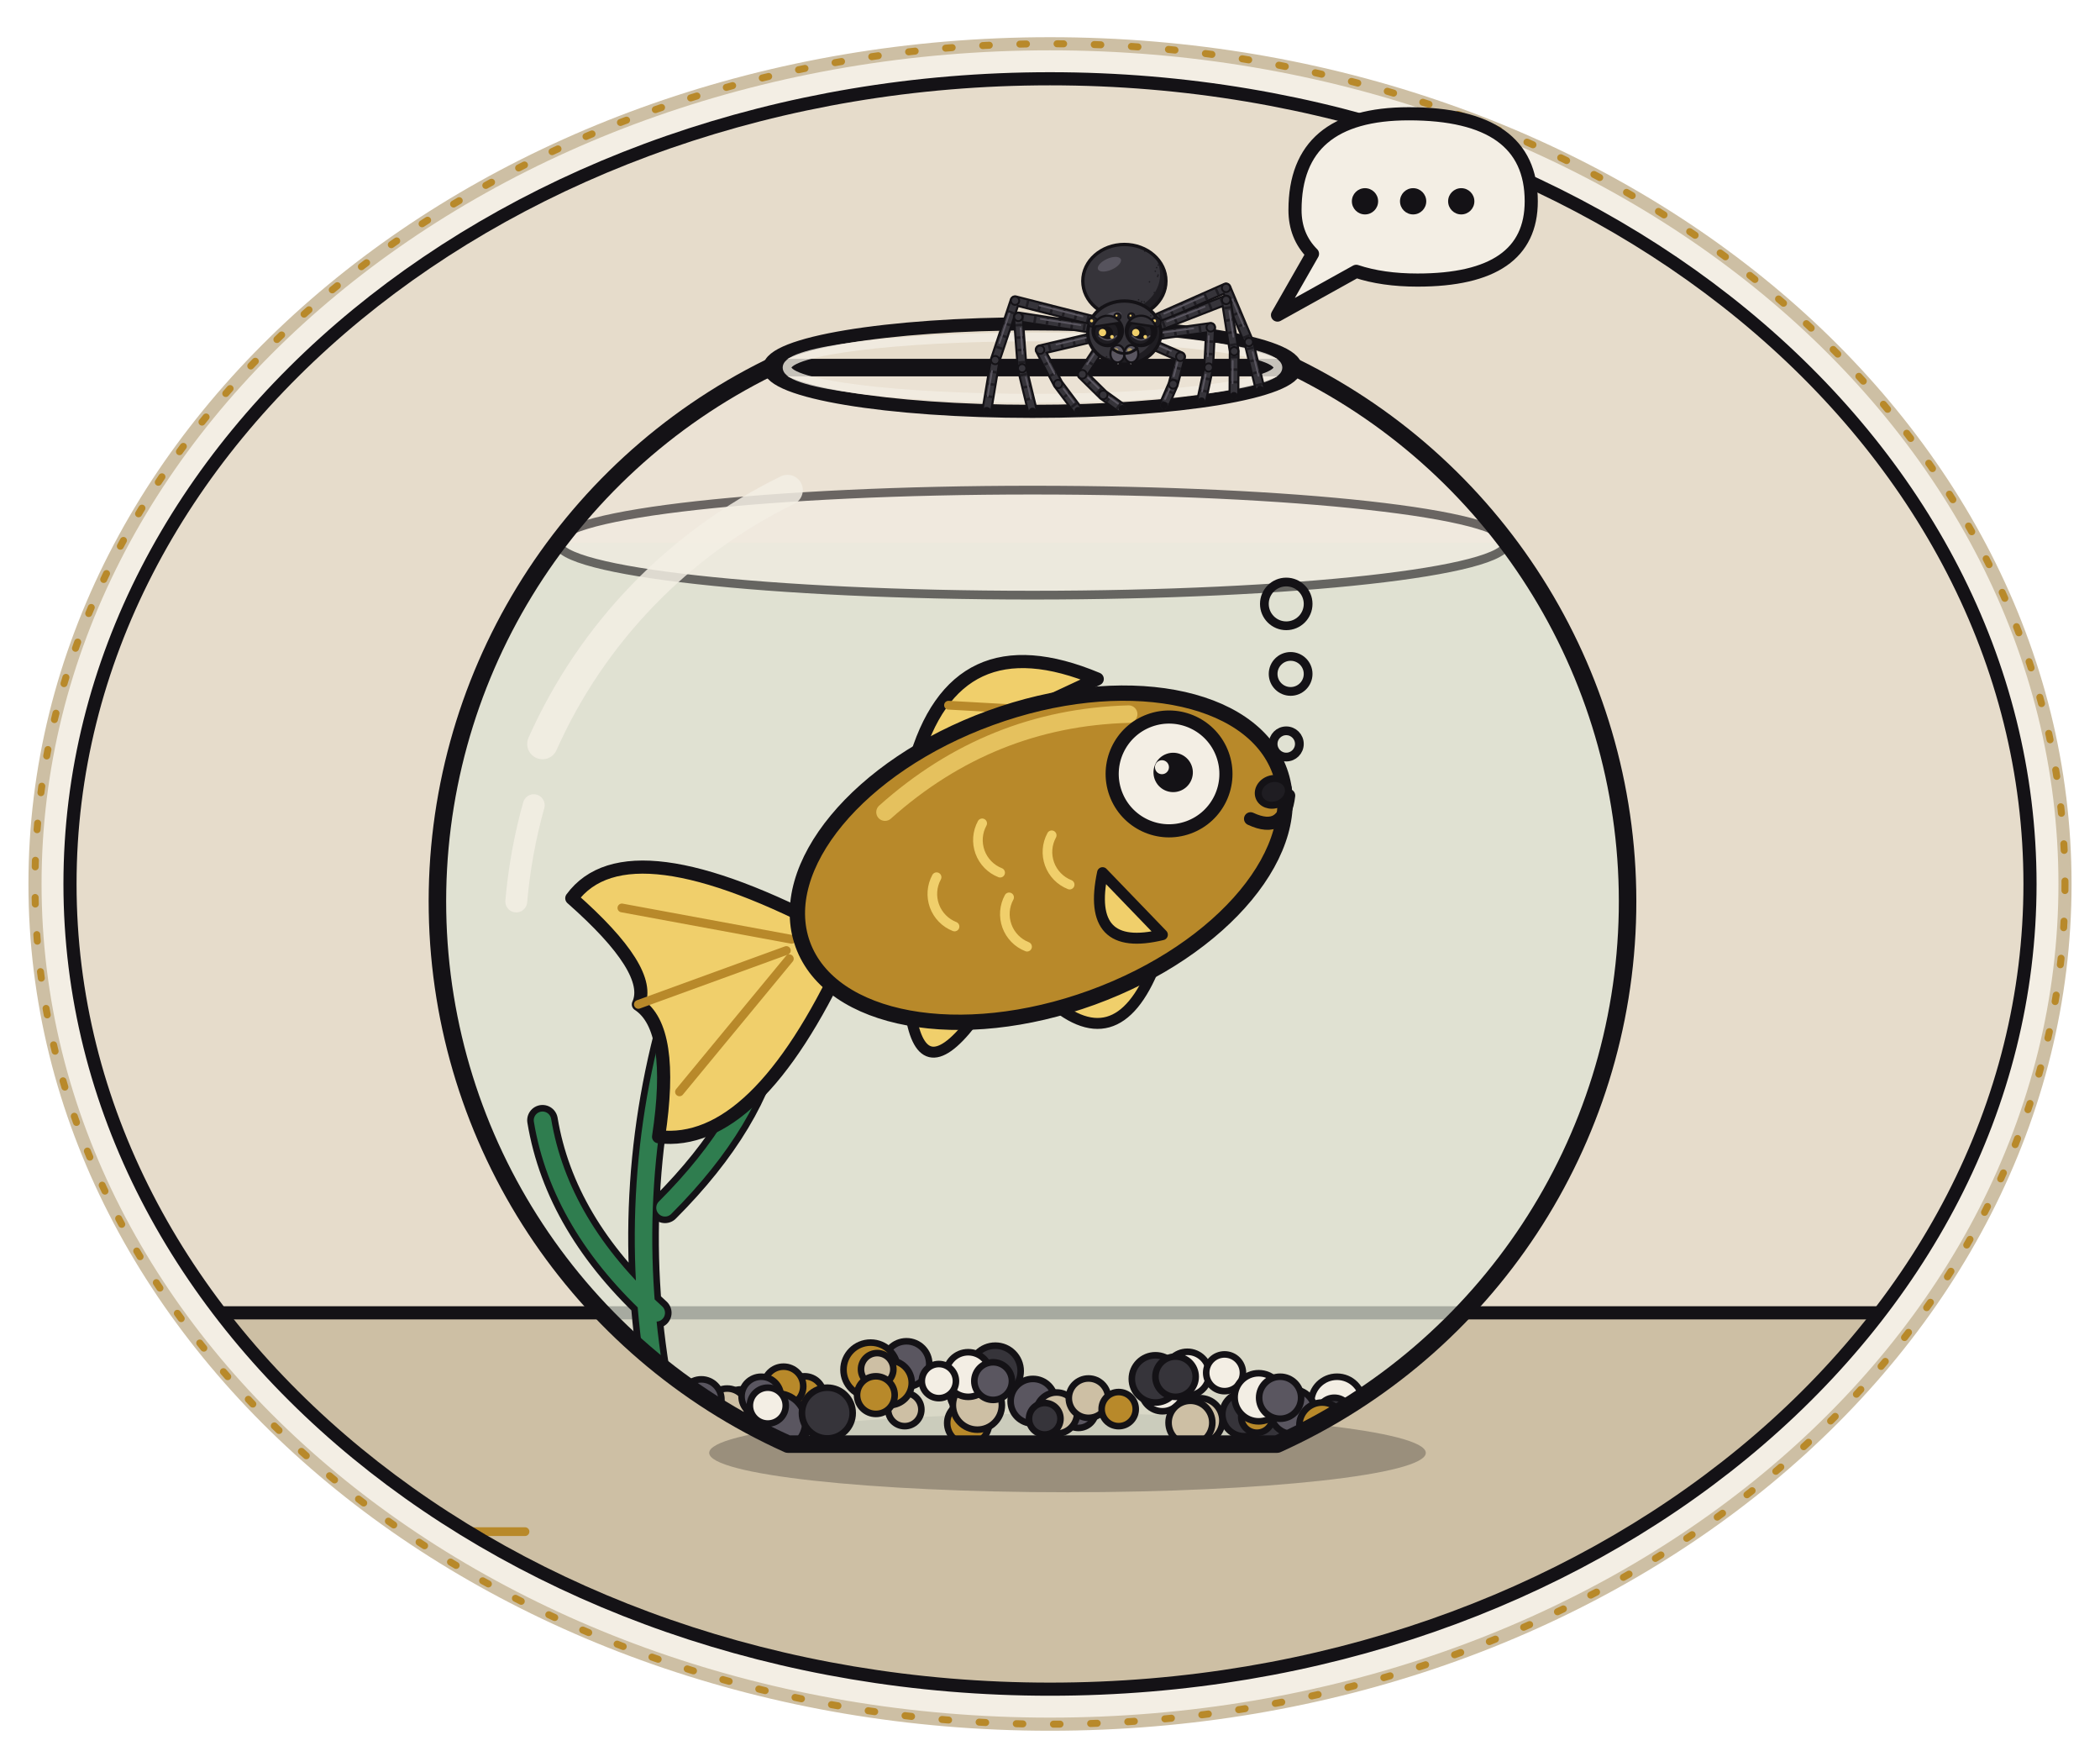
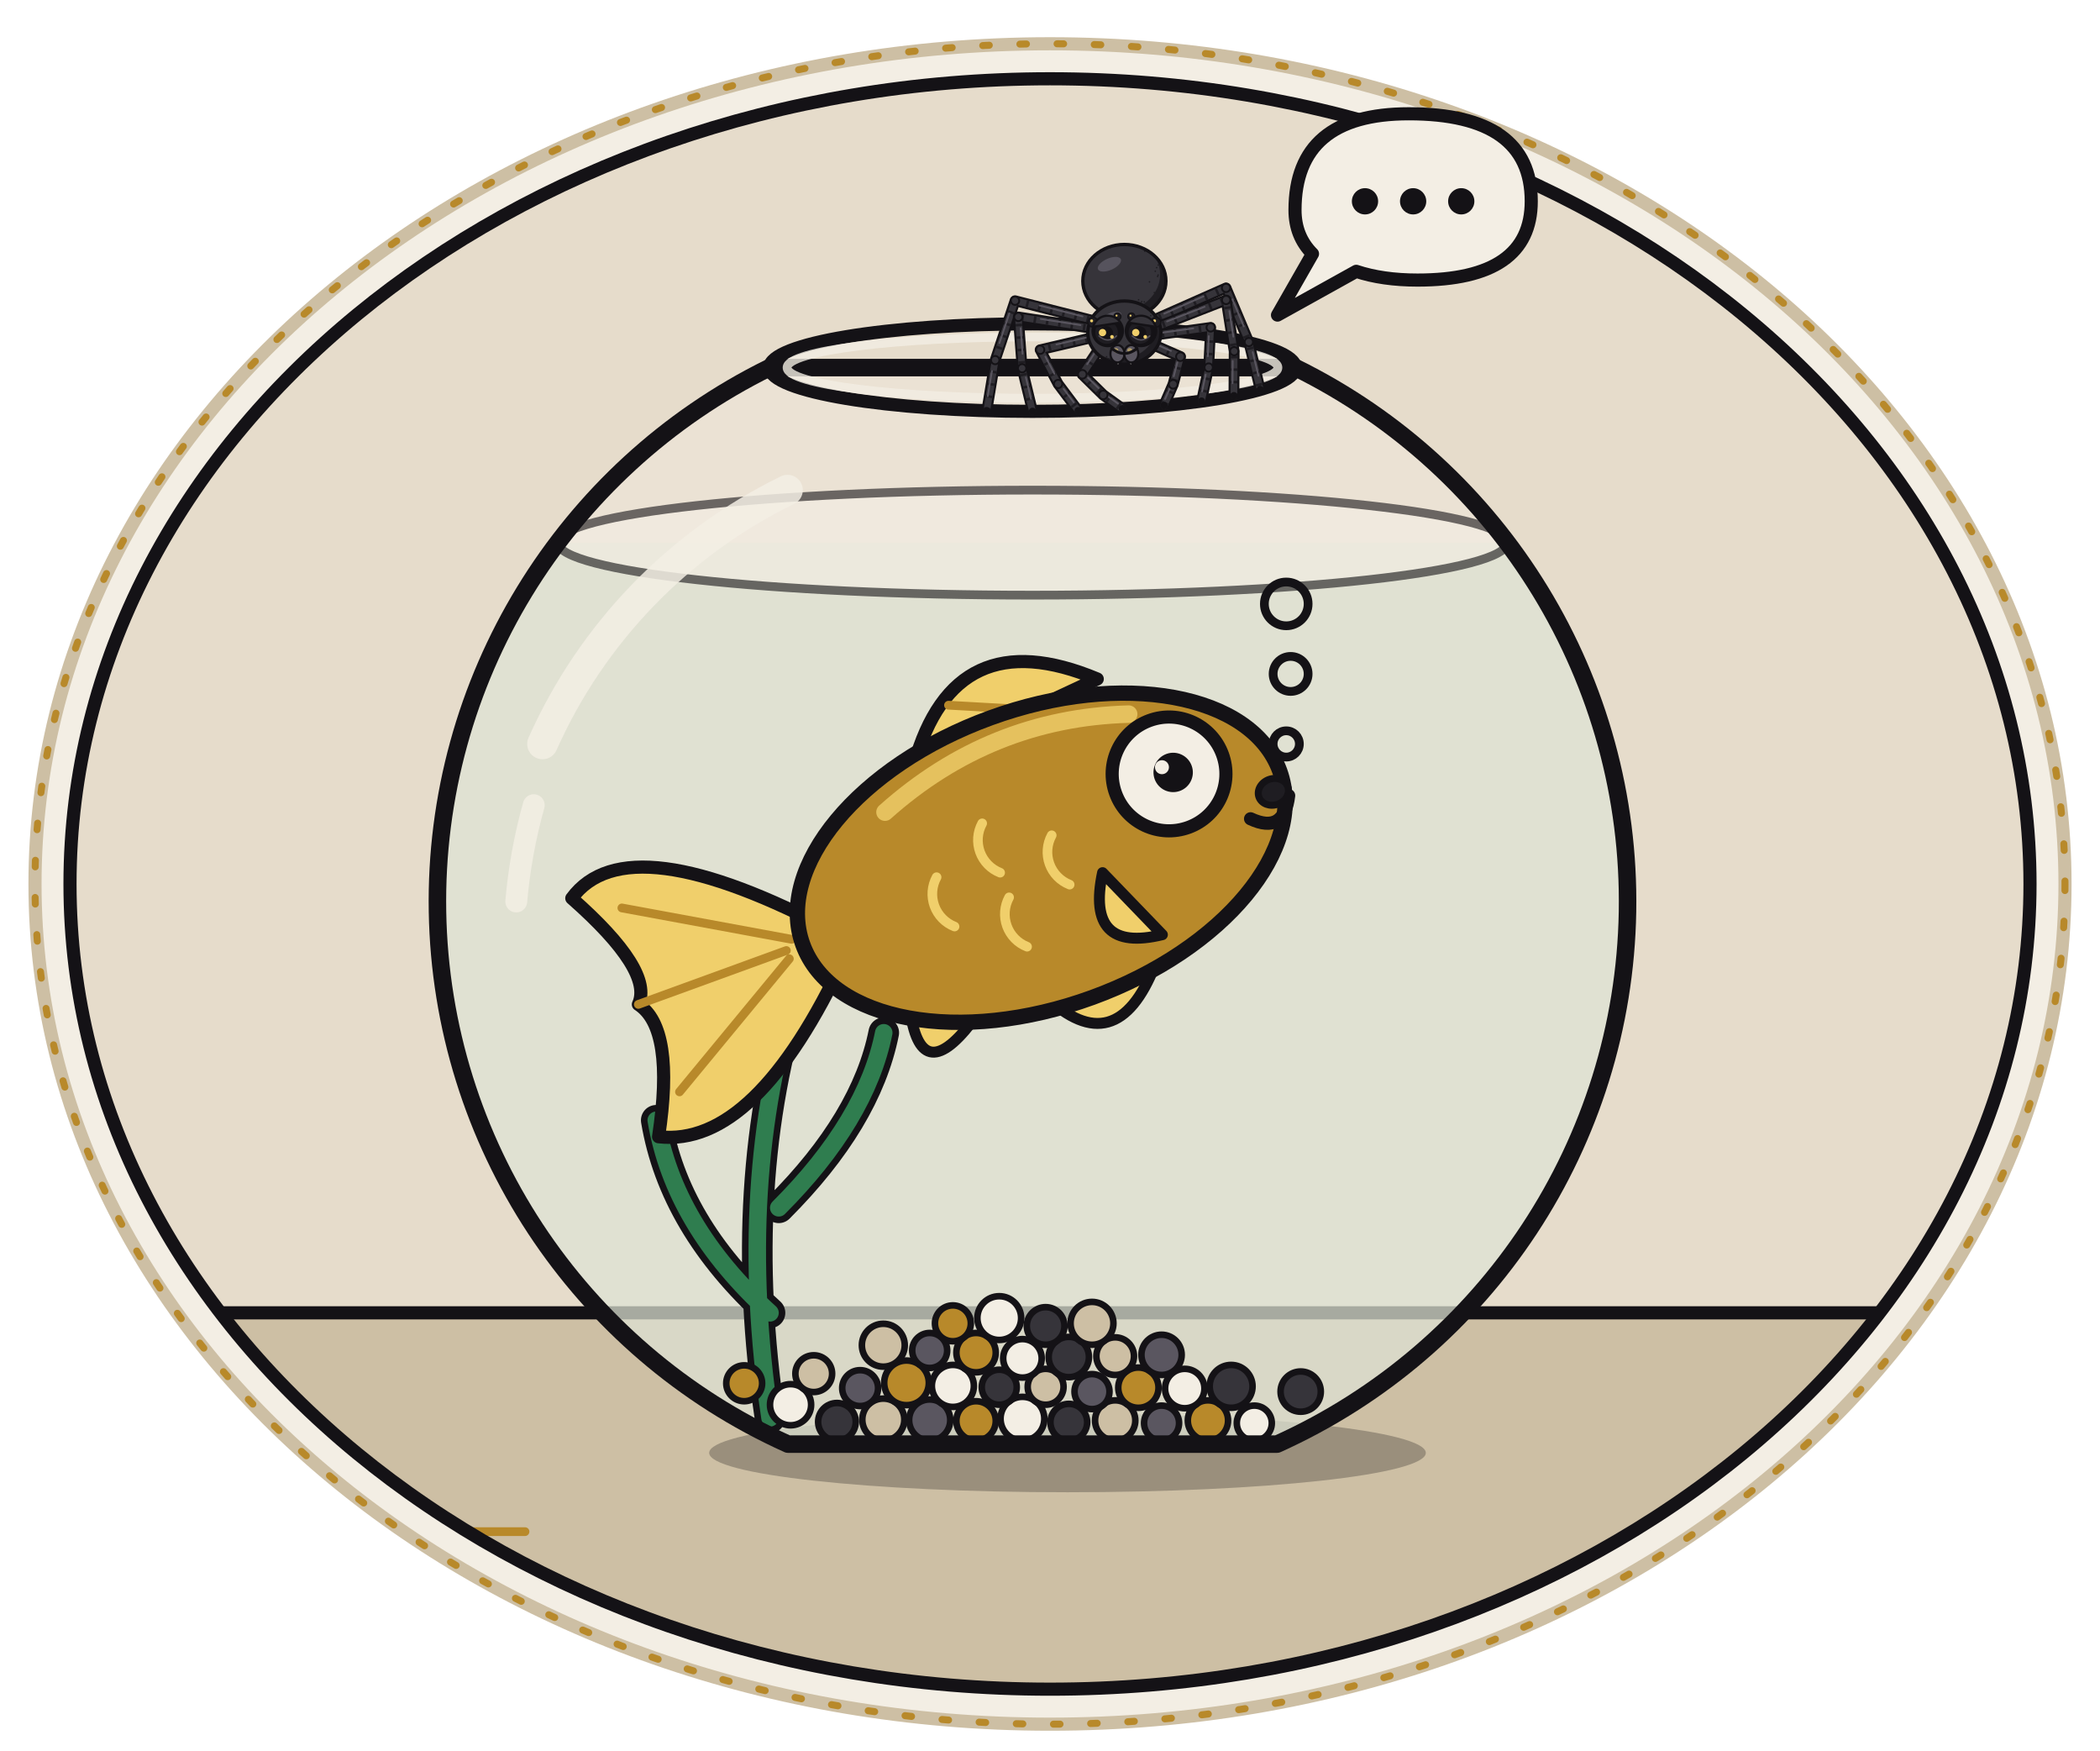
<svg xmlns="http://www.w3.org/2000/svg" viewBox="0 0 480 400" role="img" aria-labelledby="creature-goldfish-title">
  <clipPath id="cr-fish-ov0">
    <ellipse cx="240" cy="202" rx="224" ry="184" fill="#000" />
  </clipPath>
  <ellipse cx="240" cy="202" rx="232" ry="192" fill="#f3eee4" stroke="#cdbfa4" stroke-width="3" />
  <ellipse cx="240" cy="202" rx="224" ry="184" fill="#e6dccb" stroke="#cdbfa4" stroke-width="2.5" />
  <g clip-path="url(#cr-fish-ov0)">
    <path d="M0 300 H480 V400 H0 Z" fill="#cdbfa4" />
    <path d="M0 300 L480 300" stroke="#141216" stroke-width="3" stroke-linecap="round" />
    <path d="M30 350 L120 350" stroke="#b8892a" stroke-width="2" stroke-linecap="round" />
    <path d="M330 372 L440 372" stroke="#b8892a" stroke-width="2" stroke-linecap="round" />
    <ellipse cx="244" cy="332" rx="81.9" ry="9" fill="#141216" opacity="0.28" />
  </g>
  <clipPath id="cr-fish-bowl1">
    <path d="M175.9 84 A136 136 0 0 0 180.1 330 L291.9 330 A136 136 0 0 0 296.1 84 Z" />
  </clipPath>
  <g clip-path="url(#cr-fish-bowl1)">
    <path d="M175.9 84 A136 136 0 0 0 180.1 330 L291.9 330 A136 136 0 0 0 296.1 84 Z" fill="#f3eee4" opacity="0.35" />
    <path d="M0 124 H480 V400 H0 Z" fill="#f3eee4" opacity="0.55" />
    <path d="M0 124 H480 V400 H0 Z" fill="#2f7d4f" opacity="0.08" />
    <ellipse cx="236" cy="124" rx="108.5" ry="12" fill="#f3eee4" stroke="#141216" stroke-width="2" opacity="0.6" />
-     <circle cx="183.9" cy="318.9" r="4.4" fill="#b8892a" stroke="#141216" stroke-width="1.5" />
-     <circle cx="265.7" cy="317.7" r="4.8" fill="#f3eee4" stroke="#141216" stroke-width="1.5" />
-     <circle cx="284.4" cy="323.2" r="5" fill="#36343a" stroke="#141216" stroke-width="1.5" />
-     <circle cx="169.3" cy="321.2" r="3.7" fill="#cdbfa4" stroke="#141216" stroke-width="1.5" />
-     <circle cx="246.5" cy="322.3" r="4" fill="#5a5660" stroke="#141216" stroke-width="1.5" />
-     <circle cx="305" cy="319.7" r="3.8" fill="#b8892a" stroke="#141216" stroke-width="1.5" />
-     <circle cx="179.5" cy="325.6" r="5.2" fill="#f3eee4" stroke="#141216" stroke-width="1.5" />
-     <circle cx="227.5" cy="313.3" r="5.8" fill="#36343a" stroke="#141216" stroke-width="1.5" />
-     <circle cx="166.2" cy="321.9" r="4.6" fill="#cdbfa4" stroke="#141216" stroke-width="1.5" />
-     <circle cx="236.1" cy="320.2" r="5.1" fill="#5a5660" stroke="#141216" stroke-width="1.5" />
-     <circle cx="179.1" cy="316.8" r="4.5" fill="#b8892a" stroke="#141216" stroke-width="1.5" />
-     <circle cx="271.4" cy="313.9" r="5" fill="#f3eee4" stroke="#141216" stroke-width="1.5" />
-     <circle cx="264.1" cy="315.1" r="5.4" fill="#36343a" stroke="#141216" stroke-width="1.5" />
-     <circle cx="206.8" cy="322.1" r="3.8" fill="#cdbfa4" stroke="#141216" stroke-width="1.5" />
-     <circle cx="207.2" cy="311.7" r="5.2" fill="#5a5660" stroke="#141216" stroke-width="1.5" />
-     <circle cx="221.3" cy="325.2" r="4.8" fill="#b8892a" stroke="#141216" stroke-width="1.5" />
-     <circle cx="279.9" cy="313.7" r="4.2" fill="#f3eee4" stroke="#141216" stroke-width="1.5" />
-     <circle cx="290.7" cy="325.2" r="5.1" fill="#36343a" stroke="#141216" stroke-width="1.5" />
-     <circle cx="241.5" cy="322.9" r="4.7" fill="#cdbfa4" stroke="#141216" stroke-width="1.5" />
-     <circle cx="177.6" cy="324.9" r="6.5" fill="#5a5660" stroke="#141216" stroke-width="1.5" />
-     <circle cx="287.3" cy="323.8" r="3.6" fill="#b8892a" stroke="#141216" stroke-width="1.5" />
-     <circle cx="305.6" cy="320.5" r="5.9" fill="#f3eee4" stroke="#141216" stroke-width="1.5" />
-     <circle cx="220.8" cy="318.9" r="3.6" fill="#36343a" stroke="#141216" stroke-width="1.5" />
-     <circle cx="223.4" cy="321.1" r="5.6" fill="#cdbfa4" stroke="#141216" stroke-width="1.5" />
-     <circle cx="160.3" cy="319.8" r="4.6" fill="#5a5660" stroke="#141216" stroke-width="1.5" />
-     <circle cx="199" cy="313" r="6.2" fill="#b8892a" stroke="#141216" stroke-width="1.5" />
-     <circle cx="287.7" cy="319.3" r="5.5" fill="#f3eee4" stroke="#141216" stroke-width="1.5" />
-     <circle cx="305" cy="323.2" r="3.8" fill="#36343a" stroke="#141216" stroke-width="1.5" />
-     <circle cx="248.8" cy="319.5" r="4.5" fill="#cdbfa4" stroke="#141216" stroke-width="1.5" />
-     <circle cx="295.5" cy="322.6" r="5.1" fill="#5a5660" stroke="#141216" stroke-width="1.5" />
-     <circle cx="203.3" cy="316" r="5.1" fill="#b8892a" stroke="#141216" stroke-width="1.5" />
-     <circle cx="221.3" cy="314.1" r="5.1" fill="#f3eee4" stroke="#141216" stroke-width="1.5" />
-     <circle cx="268.7" cy="314.6" r="4.6" fill="#36343a" stroke="#141216" stroke-width="1.5" />
-     <circle cx="200.5" cy="312.9" r="3.7" fill="#cdbfa4" stroke="#141216" stroke-width="1.5" />
-     <circle cx="174" cy="319.1" r="4.5" fill="#5a5660" stroke="#141216" stroke-width="1.5" />
-     <circle cx="302.2" cy="325.7" r="5.2" fill="#b8892a" stroke="#141216" stroke-width="1.5" />
-     <circle cx="214.6" cy="315.6" r="3.9" fill="#f3eee4" stroke="#141216" stroke-width="1.5" />
-     <circle cx="189.1" cy="322.9" r="5.8" fill="#36343a" stroke="#141216" stroke-width="1.5" />
-     <circle cx="274.3" cy="324.6" r="5.1" fill="#cdbfa4" stroke="#141216" stroke-width="1.5" />
-     <circle cx="227" cy="315.6" r="4.3" fill="#5a5660" stroke="#141216" stroke-width="1.5" />
-     <circle cx="200.2" cy="318.8" r="4.3" fill="#b8892a" stroke="#141216" stroke-width="1.5" />
-     <circle cx="175.5" cy="321.2" r="4.1" fill="#f3eee4" stroke="#141216" stroke-width="1.5" />
-     <circle cx="238.8" cy="324.2" r="3.6" fill="#36343a" stroke="#141216" stroke-width="1.5" />
-     <circle cx="272.1" cy="325.1" r="5" fill="#cdbfa4" stroke="#141216" stroke-width="1.5" />
-     <circle cx="292.6" cy="319.4" r="4.8" fill="#5a5660" stroke="#141216" stroke-width="1.5" />
-     <circle cx="255.7" cy="322" r="3.9" fill="#b8892a" stroke="#141216" stroke-width="1.5" />
-     <path d="M150 316 Q142 270 156 226 M150 300 Q128 280 124 256 M152 276 Q172 256 176 236" fill="none" stroke="#141216" stroke-width="7" stroke-linecap="round" stroke-linejoin="round" />
-     <path d="M150 316 Q142 270 156 226 M150 300 Q128 280 124 256 M152 276 Q172 256 176 236" fill="none" stroke="#2f7d4f" stroke-width="4" stroke-linecap="round" stroke-linejoin="round" />
+     <path d="M176 324 Q168 270 182 226 M176 300 Q154 280 150 256 M178 276 Q198 256 202 236" fill="none" stroke="#141216" stroke-width="7" stroke-linecap="round" stroke-linejoin="round" />
+     <path d="M176 324 Q168 270 182 226 M176 300 Q154 280 150 256 M178 276 Q198 256 202 236" fill="none" stroke="#2f7d4f" stroke-width="4" stroke-linecap="round" stroke-linejoin="round" />
+     <circle cx="170.1" cy="316.1" r="4.1" fill="#b8892a" stroke="#141216" stroke-width="1.5" />
+     <circle cx="180.7" cy="321" r="4.7" fill="#f3eee4" stroke="#141216" stroke-width="1.5" />
+     <circle cx="191.3" cy="324.9" r="4.3" fill="#36343a" stroke="#141216" stroke-width="1.5" />
+     <circle cx="201.9" cy="324.4" r="4.8" fill="#cdbfa4" stroke="#141216" stroke-width="1.5" />
+     <circle cx="212.5" cy="324.5" r="4.7" fill="#5a5660" stroke="#141216" stroke-width="1.5" />
+     <circle cx="223.1" cy="324.7" r="4.5" fill="#b8892a" stroke="#141216" stroke-width="1.5" />
+     <circle cx="233.7" cy="324.2" r="5" fill="#f3eee4" stroke="#141216" stroke-width="1.5" />
+     <circle cx="244.3" cy="325" r="4.2" fill="#36343a" stroke="#141216" stroke-width="1.5" />
+     <circle cx="254.9" cy="324.6" r="4.6" fill="#cdbfa4" stroke="#141216" stroke-width="1.5" />
+     <circle cx="265.5" cy="325.2" r="4" fill="#5a5660" stroke="#141216" stroke-width="1.5" />
+     <circle cx="276.1" cy="324.6" r="4.6" fill="#b8892a" stroke="#141216" stroke-width="1.5" />
+     <circle cx="286.7" cy="325.2" r="4" fill="#f3eee4" stroke="#141216" stroke-width="1.5" />
+     <circle cx="297.3" cy="318" r="4.6" fill="#36343a" stroke="#141216" stroke-width="1.5" />
+     <circle cx="186" cy="313.9" r="4.2" fill="#cdbfa4" stroke="#141216" stroke-width="1.5" />
+     <circle cx="196.6" cy="317.2" r="4.1" fill="#5a5660" stroke="#141216" stroke-width="1.5" />
+     <circle cx="207.2" cy="316" r="5.1" fill="#b8892a" stroke="#141216" stroke-width="1.5" />
+     <circle cx="217.8" cy="316.7" r="4.8" fill="#f3eee4" stroke="#141216" stroke-width="1.5" />
+     <circle cx="228.4" cy="317" r="4" fill="#36343a" stroke="#141216" stroke-width="1.5" />
+     <circle cx="239" cy="316.9" r="4.1" fill="#cdbfa4" stroke="#141216" stroke-width="1.5" />
+     <circle cx="249.6" cy="318" r="4" fill="#5a5660" stroke="#141216" stroke-width="1.5" />
+     <circle cx="260.2" cy="317.1" r="4.6" fill="#b8892a" stroke="#141216" stroke-width="1.5" />
+     <circle cx="270.8" cy="317.3" r="4.5" fill="#f3eee4" stroke="#141216" stroke-width="1.5" />
+     <circle cx="281.4" cy="316.8" r="4.9" fill="#36343a" stroke="#141216" stroke-width="1.5" />
+     <circle cx="201.9" cy="307.4" r="4.9" fill="#cdbfa4" stroke="#141216" stroke-width="1.5" />
+     <circle cx="212.5" cy="308.6" r="4" fill="#5a5660" stroke="#141216" stroke-width="1.5" />
+     <circle cx="223.1" cy="309.1" r="4.5" fill="#b8892a" stroke="#141216" stroke-width="1.5" />
+     <circle cx="233.7" cy="310.4" r="4.4" fill="#f3eee4" stroke="#141216" stroke-width="1.5" />
+     <circle cx="244.3" cy="310.1" r="4.6" fill="#36343a" stroke="#141216" stroke-width="1.5" />
+     <circle cx="254.9" cy="309.9" r="4.3" fill="#cdbfa4" stroke="#141216" stroke-width="1.5" />
+     <circle cx="265.5" cy="309.6" r="4.6" fill="#5a5660" stroke="#141216" stroke-width="1.5" />
+     <circle cx="217.8" cy="302.4" r="4.1" fill="#b8892a" stroke="#141216" stroke-width="1.5" />
+     <circle cx="228.4" cy="301.2" r="5" fill="#f3eee4" stroke="#141216" stroke-width="1.5" />
+     <circle cx="239" cy="303" r="4.3" fill="#36343a" stroke="#141216" stroke-width="1.5" />
+     <circle cx="249.6" cy="302.4" r="4.9" fill="#cdbfa4" stroke="#141216" stroke-width="1.5" />
    <g transform="translate(238 196) rotate(-20)">
      <path d="M-50 0 Q-86 -40 -104 -28 Q-92 -6 -98 0 Q-92 8 -104 30 Q-84 40 -50 6 Z" fill="#f0cf6b" stroke="#141216" stroke-width="3" stroke-linecap="round" stroke-linejoin="round" />
      <path d="M-60 -2 L-94 -22 M-62 2 L-96 22 M-62 0 L-98 0" fill="none" stroke="#b8892a" stroke-width="2" stroke-linecap="round" stroke-linejoin="round" />
      <path d="M-20 -30 Q0 -58 26 -34 Z" fill="#f0cf6b" stroke="#141216" stroke-width="3" stroke-linecap="round" stroke-linejoin="round" />
      <path d="M-8 -40 L6 -34" fill="none" stroke="#b8892a" stroke-width="2" stroke-linecap="round" stroke-linejoin="round" />
      <path d="M-10 30 Q0 50 16 32 Z M-40 22 Q-44 40 -28 30 Z" fill="#f0cf6b" stroke="#141216" stroke-width="2.5" stroke-linecap="round" stroke-linejoin="round" />
      <ellipse cx="0" cy="0" rx="58" ry="34" fill="#b8892a" stroke="#141216" stroke-width="3.5" />
      <path d="M-30 -22 Q0 -34 30 -24" fill="none" stroke="#f0cf6b" stroke-width="4" stroke-linecap="round" stroke-linejoin="round" opacity="0.8" />
      <path d="M-24 -4 a8 8 0 0 0 0 12 M-10 -12 a8 8 0 0 0 0 12 M-10 6 a8 8 0 0 0 0 12 M4 -4 a8 8 0 0 0 0 12" fill="none" stroke="#f0cf6b" stroke-width="2.2" stroke-linecap="round" stroke-linejoin="round" />
      <path d="M12 8 Q2 24 20 26 Z" fill="#f0cf6b" stroke="#141216" stroke-width="2.5" stroke-linecap="round" stroke-linejoin="round" />
      <circle cx="34" cy="-8" r="13" fill="#f3eee4" stroke="#141216" stroke-width="3" />
      <circle cx="35" cy="-8" r="4.5" fill="#141216" />
      <circle cx="33" cy="-10" r="1.6" fill="#f3eee4" />
      <path d="M48 8 Q54 14 58 6" fill="none" stroke="#141216" stroke-width="3" stroke-linecap="round" stroke-linejoin="round" />
      <ellipse cx="55" cy="4" rx="3.5" ry="3" fill="#1f1d22" stroke="#141216" stroke-width="1.6" />
    </g>
    <circle cx="294" cy="170" r="3" fill="none" stroke="#141216" stroke-width="2" />
    <circle cx="295" cy="154" r="4" fill="none" stroke="#141216" stroke-width="2" />
    <circle cx="294" cy="138" r="5" fill="none" stroke="#141216" stroke-width="2" />
  </g>
  <path d="M175.9 84 A136 136 0 0 0 180.1 330 L291.9 330 A136 136 0 0 0 296.1 84 Z" fill="none" stroke="#141216" stroke-width="4" stroke-linecap="round" stroke-linejoin="round" />
  <ellipse cx="236" cy="84" rx="60.1" ry="10" fill="none" stroke="#141216" stroke-width="3" />
  <ellipse cx="236" cy="84" rx="56.1" ry="7" fill="none" stroke="#f3eee4" stroke-width="2" opacity="0.8" />
  <path d="M124 170 A118 118 0 0 1 180 112" fill="none" stroke="#f3eee4" stroke-width="7" stroke-linecap="round" stroke-linejoin="round" opacity="0.85" />
  <path d="M118 206 A120 120 0 0 1 122 184" fill="none" stroke="#f3eee4" stroke-width="5" stroke-linecap="round" stroke-linejoin="round" opacity="0.85" />
  <ellipse cx="240" cy="202" rx="224" ry="184" fill="none" stroke="#141216" stroke-width="3" />
  <ellipse cx="240" cy="202" rx="232" ry="192" fill="none" stroke="#b8892a" stroke-width="1.6" stroke-dasharray="1.5 7" stroke-linecap="round" />
  <g transform="translate(257 76) rotate(0) scale(0.19 0.19)">
    <g transform="rotate(0 0 -62)">
      <clipPath id="cr-fish-c2">
        <ellipse cx="0" cy="-62" rx="50" ry="44" fill="#000" />
      </clipPath>
      <ellipse cx="0" cy="-62" rx="50" ry="44" fill="#1f1d22" />
      <g clip-path="url(#cr-fish-c2)">
        <ellipse cx="-8" cy="-69.9" rx="51" ry="44.9" fill="#36343a" />
        <path d="M23.9 -36.9h0M36 -48.1h0M24.5 -97.9h0M5 -29.3h0M-25.9 -30.8h0M30.2 -61h0M40 -67.5h0M40.6 -69.2h0M37.2 -73.8h0M19.5 -35.4h0M-27.3 -31.3h0M-28.1 -30.4h0M-18.5 -33.8h0M17.1 -39.4h0M40.7 -81.2h0M20.8 -37.3h0M38.8 -78.1h0" stroke="#1f1d22" stroke-width="1.9" stroke-linecap="round" />
        <ellipse cx="-18" cy="-82.2" rx="15" ry="7" fill="#5a5660" transform="rotate(-24 -18 -82.2)" opacity="0.9" />
      </g>
      <ellipse cx="0" cy="-62" rx="50" ry="44" fill="none" stroke="#141216" stroke-width="4" />
    </g>
    <g>
      <path d="M28 -12 L122.3 -53.7 L149.7 11.4 L163.4 68.4" fill="none" stroke="#141216" stroke-width="13" stroke-linecap="round" stroke-linejoin="round" />
      <path d="M28 -12 L122.3 -53.7 L149.7 11.4 L163.4 68.4" fill="none" stroke="#36343a" stroke-width="8" stroke-linecap="round" stroke-linejoin="round" />
      <path d="M28 -12 L122.3 -53.7 L149.7 11.4 L163.4 68.4" fill="none" stroke="#1f1d22" stroke-width="8" stroke-dasharray="3 12" stroke-linejoin="round" />
      <path d="M48 -22.8 L95.2 -43.6M130 -40 L143.6 -7.5M154.4 23.5 L161.3 52" stroke="#5a5660" stroke-width="2.1" stroke-linecap="round" fill="none" />
      <circle cx="122.3" cy="-53.7" r="5" fill="#36343a" stroke="#141216" stroke-width="2.2" />
      <circle cx="149.7" cy="11.4" r="5" fill="#36343a" stroke="#141216" stroke-width="2.2" />
      <circle cx="163.4" cy="68.4" r="4.4" fill="#141216" />
    </g>
    <g>
      <path d="M-28 -12 L-131.5 -38.3 L-155.4 33.1 L-165.5 93.9" fill="none" stroke="#141216" stroke-width="13" stroke-linecap="round" stroke-linejoin="round" />
      <path d="M-28 -12 L-131.5 -38.3 L-155.4 33.1 L-165.5 93.9" fill="none" stroke="#36343a" stroke-width="8" stroke-linecap="round" stroke-linejoin="round" />
      <path d="M-28 -12 L-131.5 -38.3 L-155.4 33.1 L-165.5 93.9" fill="none" stroke="#1f1d22" stroke-width="8" stroke-dasharray="3 12" stroke-linejoin="round" />
      <path d="M-50.3 -19.5 L-102.1 -32.6M-138.4 -23.1 L-150.3 12.6M-159.3 46.2 L-164.4 76.6" stroke="#5a5660" stroke-width="2.1" stroke-linecap="round" fill="none" />
      <circle cx="-131.5" cy="-38.3" r="5" fill="#36343a" stroke="#141216" stroke-width="2.2" />
      <circle cx="-155.4" cy="33.1" r="5" fill="#36343a" stroke="#141216" stroke-width="2.2" />
      <circle cx="-165.5" cy="93.9" r="4.4" fill="#141216" />
    </g>
    <g>
      <path d="M32 -4 L122.4 -39.2 L132.1 22.4 L131.8 75.9" fill="none" stroke="#141216" stroke-width="13" stroke-linecap="round" stroke-linejoin="round" />
      <path d="M32 -4 L122.4 -39.2 L132.1 22.4 L131.8 75.9" fill="none" stroke="#36343a" stroke-width="8" stroke-linecap="round" stroke-linejoin="round" />
      <path d="M32 -4 L122.4 -39.2 L132.1 22.4 L131.8 75.9" fill="none" stroke="#1f1d22" stroke-width="8" stroke-dasharray="3 12" stroke-linejoin="round" />
      <path d="M51.3 -13.4 L96.5 -31M126.3 -25.9 L131.1 4.9M130.3 34.1 L130.1 60.9" stroke="#5a5660" stroke-width="2.1" stroke-linecap="round" fill="none" />
      <circle cx="122.4" cy="-39.2" r="5" fill="#36343a" stroke="#141216" stroke-width="2.2" />
      <circle cx="132.1" cy="22.4" r="5" fill="#36343a" stroke="#141216" stroke-width="2.2" />
      <circle cx="131.8" cy="75.9" r="4.4" fill="#141216" />
    </g>
    <g>
      <path d="M-32 -4 L-127.6 -18.8 L-123 42.9 L-110.5 94.7" fill="none" stroke="#141216" stroke-width="13" stroke-linecap="round" stroke-linejoin="round" />
      <path d="M-32 -4 L-127.6 -18.8 L-123 42.9 L-110.5 94.7" fill="none" stroke="#36343a" stroke-width="8" stroke-linecap="round" stroke-linejoin="round" />
      <path d="M-32 -4 L-127.6 -18.8 L-123 42.9 L-110.5 94.7" fill="none" stroke="#1f1d22" stroke-width="8" stroke-dasharray="3 12" stroke-linejoin="round" />
      <path d="M-52.8 -9 L-100.6 -16.4M-124.8 -5.3 L-122.5 25.5M-118.5 53.9 L-112.3 79.8" stroke="#5a5660" stroke-width="2.1" stroke-linecap="round" fill="none" />
      <circle cx="-127.6" cy="-18.8" r="5" fill="#36343a" stroke="#141216" stroke-width="2.2" />
      <circle cx="-123" cy="42.9" r="5" fill="#36343a" stroke="#141216" stroke-width="2.2" />
      <circle cx="-110.5" cy="94.7" r="4.4" fill="#141216" />
    </g>
    <g>
      <path d="M30 4 L103.8 -6.2 L101.4 42 L92.8 82.4" fill="none" stroke="#141216" stroke-width="13" stroke-linecap="round" stroke-linejoin="round" />
      <path d="M30 4 L103.8 -6.2 L101.4 42 L92.8 82.4" fill="none" stroke="#36343a" stroke-width="8" stroke-linecap="round" stroke-linejoin="round" />
      <path d="M30 4 L103.8 -6.2 L101.4 42 L92.8 82.4" fill="none" stroke="#1f1d22" stroke-width="8" stroke-dasharray="3 12" stroke-linejoin="round" />
      <path d="M46 0 L82.9 -5.1M101.5 4.3 L100.4 28.4M97.8 50.5 L93.5 70.7" stroke="#5a5660" stroke-width="2.1" stroke-linecap="round" fill="none" />
      <circle cx="103.8" cy="-6.2" r="5" fill="#36343a" stroke="#141216" stroke-width="2.2" />
      <circle cx="101.4" cy="42" r="5" fill="#36343a" stroke="#141216" stroke-width="2.2" />
      <circle cx="92.8" cy="82.4" r="4.4" fill="#141216" />
    </g>
    <g>
      <path d="M-30 4 L-101.3 20.7 L-79.7 61.8 L-55.6 93.9" fill="none" stroke="#141216" stroke-width="13" stroke-linecap="round" stroke-linejoin="round" />
      <path d="M-30 4 L-101.3 20.7 L-79.7 61.8 L-55.6 93.9" fill="none" stroke="#36343a" stroke-width="8" stroke-linecap="round" stroke-linejoin="round" />
      <path d="M-30 4 L-101.3 20.7 L-79.7 61.8 L-55.6 93.9" fill="none" stroke="#1f1d22" stroke-width="8" stroke-dasharray="3 12" stroke-linejoin="round" />
      <path d="M-46.1 6 L-81.7 14.3M-95 28.9 L-84.2 49.5M-73 67.8 L-60.9 83.9" stroke="#5a5660" stroke-width="2.1" stroke-linecap="round" fill="none" />
      <circle cx="-101.3" cy="20.7" r="5" fill="#36343a" stroke="#141216" stroke-width="2.2" />
      <circle cx="-79.7" cy="61.8" r="5" fill="#36343a" stroke="#141216" stroke-width="2.2" />
      <circle cx="-55.6" cy="93.9" r="4.4" fill="#141216" />
    </g>
    <g>
      <path d="M24 10 L67.4 29 L58.7 62.2 L47.6 87.7" fill="none" stroke="#141216" stroke-width="13.4" stroke-linecap="round" stroke-linejoin="round" />
      <path d="M24 10 L67.4 29 L58.7 62.2 L47.6 87.7" fill="none" stroke="#36343a" stroke-width="8.4" stroke-linecap="round" stroke-linejoin="round" />
      <path d="M24 10 L67.4 29 L58.7 62.2 L47.6 87.7" fill="none" stroke="#1f1d22" stroke-width="8.4" stroke-dasharray="3 12" stroke-linejoin="round" />
      <path d="M34.3 12.5 L56 22M63.7 35.9 L59.4 52.5M54.6 67.1 L49 79.8" stroke="#5a5660" stroke-width="2.2" stroke-linecap="round" fill="none" />
      <circle cx="67.4" cy="29" r="5.2" fill="#36343a" stroke="#141216" stroke-width="2.2" />
      <circle cx="58.7" cy="62.2" r="5.2" fill="#36343a" stroke="#141216" stroke-width="2.2" />
      <circle cx="47.6" cy="87.7" r="4.5" fill="#141216" />
    </g>
    <g>
      <path d="M-24 10 L-50.6 50.2 L-25.4 75 L-2.3 91.6" fill="none" stroke="#141216" stroke-width="13.4" stroke-linecap="round" stroke-linejoin="round" />
      <path d="M-24 10 L-50.6 50.2 L-25.4 75 L-2.3 91.6" fill="none" stroke="#36343a" stroke-width="8.4" stroke-linecap="round" stroke-linejoin="round" />
      <path d="M-24 10 L-50.6 50.2 L-25.4 75 L-2.3 91.6" fill="none" stroke="#1f1d22" stroke-width="8.4" stroke-dasharray="3 12" stroke-linejoin="round" />
      <path d="M-31.4 17.8 L-44.7 38M-43.7 54.4 L-31.1 66.7M-19.2 77.1 L-7.7 85.4" stroke="#5a5660" stroke-width="2.2" stroke-linecap="round" fill="none" />
      <circle cx="-50.6" cy="50.2" r="5.2" fill="#36343a" stroke="#141216" stroke-width="2.2" />
      <circle cx="-25.4" cy="75" r="5.2" fill="#36343a" stroke="#141216" stroke-width="2.2" />
      <circle cx="-2.3" cy="91.6" r="4.5" fill="#141216" />
    </g>
    <g transform="rotate(0 0 0)">
      <clipPath id="cr-fish-c3">
        <ellipse cx="0" cy="0" rx="44" ry="38" fill="#000" />
      </clipPath>
      <ellipse cx="0" cy="0" rx="44" ry="38" fill="#1f1d22" />
      <g clip-path="url(#cr-fish-c3)">
        <ellipse cx="-7" cy="-6.8" rx="44.9" ry="38.8" fill="#36343a" />
        <path d="M32 7.8h0M2.7 25.7h0M-21.4 29h0M-6.7 29.6h0M28.8 14.4h0M35.4 -15.9h0M8.3 23.8h0M32.3 3.1h0M32.7 9.9h0M31.8 7.7h0M31.7 -24.5h0M31.7 -20.3h0" stroke="#1f1d22" stroke-width="1.8" stroke-linecap="round" />
        <ellipse cx="-15.8" cy="-17.5" rx="13.2" ry="6.1" fill="#5a5660" transform="rotate(-24 -15.8 -17.5)" opacity="0.9" />
      </g>
      <ellipse cx="0" cy="0" rx="44" ry="38" fill="none" stroke="#141216" stroke-width="4" />
    </g>
    <path d="M-10.6 33.2 l3 8.5 l2.6 -7.6 Z" fill="#f3eee4" stroke="#141216" stroke-width="2" stroke-linecap="round" stroke-linejoin="round" />
    <path d="M10.6 33.2 l-3 8.5 l-2.5 -7.6 Z" fill="#f3eee4" stroke="#141216" stroke-width="2" stroke-linecap="round" stroke-linejoin="round" />
    <ellipse cx="-8.3" cy="25.5" rx="8.5" ry="10.5" fill="#5a5660" stroke="#141216" stroke-width="2.6" />
    <ellipse cx="8.3" cy="25.5" rx="8.5" ry="10.5" fill="#5a5660" stroke="#141216" stroke-width="2.6" />
    <ellipse cx="-10.2" cy="21.3" rx="3" ry="2.7" fill="#f0cf6b" opacity="0.55" />
    <ellipse cx="6.5" cy="21.3" rx="3" ry="2.7" fill="#f0cf6b" opacity="0.55" />
    <circle cx="-8.4" cy="-19.3" r="5" fill="#141216" />
    <circle cx="-8.4" cy="-19.3" r="3.4" fill="#1f1d22" />
    <circle cx="-9.4" cy="-20.4" r="1.2" fill="#f0cf6b" />
    <circle cx="8.4" cy="-19.3" r="5" fill="#141216" />
    <circle cx="8.4" cy="-19.3" r="3.4" fill="#1f1d22" />
    <circle cx="7.4" cy="-20.4" r="1.2" fill="#f0cf6b" />
    <circle cx="-37.8" cy="-12.5" r="6.7" fill="#141216" />
    <circle cx="-37.8" cy="-12.5" r="5.1" fill="#1f1d22" />
    <circle cx="-39.4" cy="-14.1" r="1.8" fill="#f0cf6b" />
    <circle cx="37.9" cy="-12.5" r="6.7" fill="#141216" />
    <circle cx="37.9" cy="-12.5" r="5.1" fill="#1f1d22" />
    <circle cx="36.3" cy="-14.1" r="1.8" fill="#f0cf6b" />
    <circle cx="-20" cy="-2" r="19.6" fill="#141216" />
    <clipPath id="cr-fish-e4">
      <circle cx="-20" cy="-2" r="17" fill="#000" />
    </clipPath>
    <g clip-path="url(#cr-fish-e4)">
      <circle cx="-20" cy="-2" r="17" fill="#141216" />
      <circle cx="-21.4" cy="-0.1" r="13.6" fill="#1f1d22" />
      <circle cx="-22" cy="0.7" r="8.5" fill="#141216" />
      <path d="M-30.5 4.1 Q-20 13.6 -9.5 4.1" fill="none" stroke="#5a5660" stroke-width="1.7" stroke-linecap="round" stroke-linejoin="round" opacity="0.9" />
      <circle cx="-26.3" cy="0" r="4.4" fill="#f0cf6b" />
      <circle cx="-14.9" cy="5.1" r="2.2" fill="#f0cf6b" />
      <path d="M-1.3 -22.4 L-1.3 -12.5 L-38.7 -6.8 L-38.7 -22.4 Z" fill="#36343a" />
      <path d="M-1.3 -12.5 L-38.7 -6.8" fill="none" stroke="#141216" stroke-width="2.72" stroke-linecap="round" stroke-linejoin="round" />
    </g>
    <circle cx="20" cy="-2" r="19.6" fill="#141216" />
    <clipPath id="cr-fish-e5">
      <circle cx="20" cy="-2" r="17" fill="#000" />
    </clipPath>
    <g clip-path="url(#cr-fish-e5)">
      <circle cx="20" cy="-2" r="17" fill="#141216" />
      <circle cx="18.6" cy="-0.1" r="13.6" fill="#1f1d22" />
      <circle cx="18" cy="0.7" r="8.5" fill="#141216" />
      <path d="M9.5 4.1 Q20 13.6 30.5 4.1" fill="none" stroke="#5a5660" stroke-width="1.7" stroke-linecap="round" stroke-linejoin="round" opacity="0.9" />
      <circle cx="13.7" cy="0" r="4.4" fill="#f0cf6b" />
      <circle cx="25.1" cy="5.1" r="2.2" fill="#f0cf6b" />
      <path d="M1.3 -22.4 L1.3 -12.5 L38.7 -6.8 L38.7 -22.4 Z" fill="#36343a" />
      <path d="M1.3 -12.5 L38.7 -6.8" fill="none" stroke="#141216" stroke-width="2.72" stroke-linecap="round" stroke-linejoin="round" />
    </g>
    <path d="M-15.3 19 Q0 31.2 15.3 19" fill="none" stroke="#141216" stroke-width="3.4" stroke-linecap="round" stroke-linejoin="round" />
  </g>
  <path d="M296 48 Q296 26 322 26 Q350 26 350 46 Q350 64 324 64 Q316 64 310 62 L292 72 L300 58 Q296 54 296 48 Z" fill="#f3eee4" stroke="#141216" stroke-width="3" stroke-linecap="round" stroke-linejoin="round" />
  <circle cx="312" cy="46" r="3" fill="#141216" />
  <circle cx="323" cy="46" r="3" fill="#141216" />
  <circle cx="334" cy="46" r="3" fill="#141216" />
</svg>
